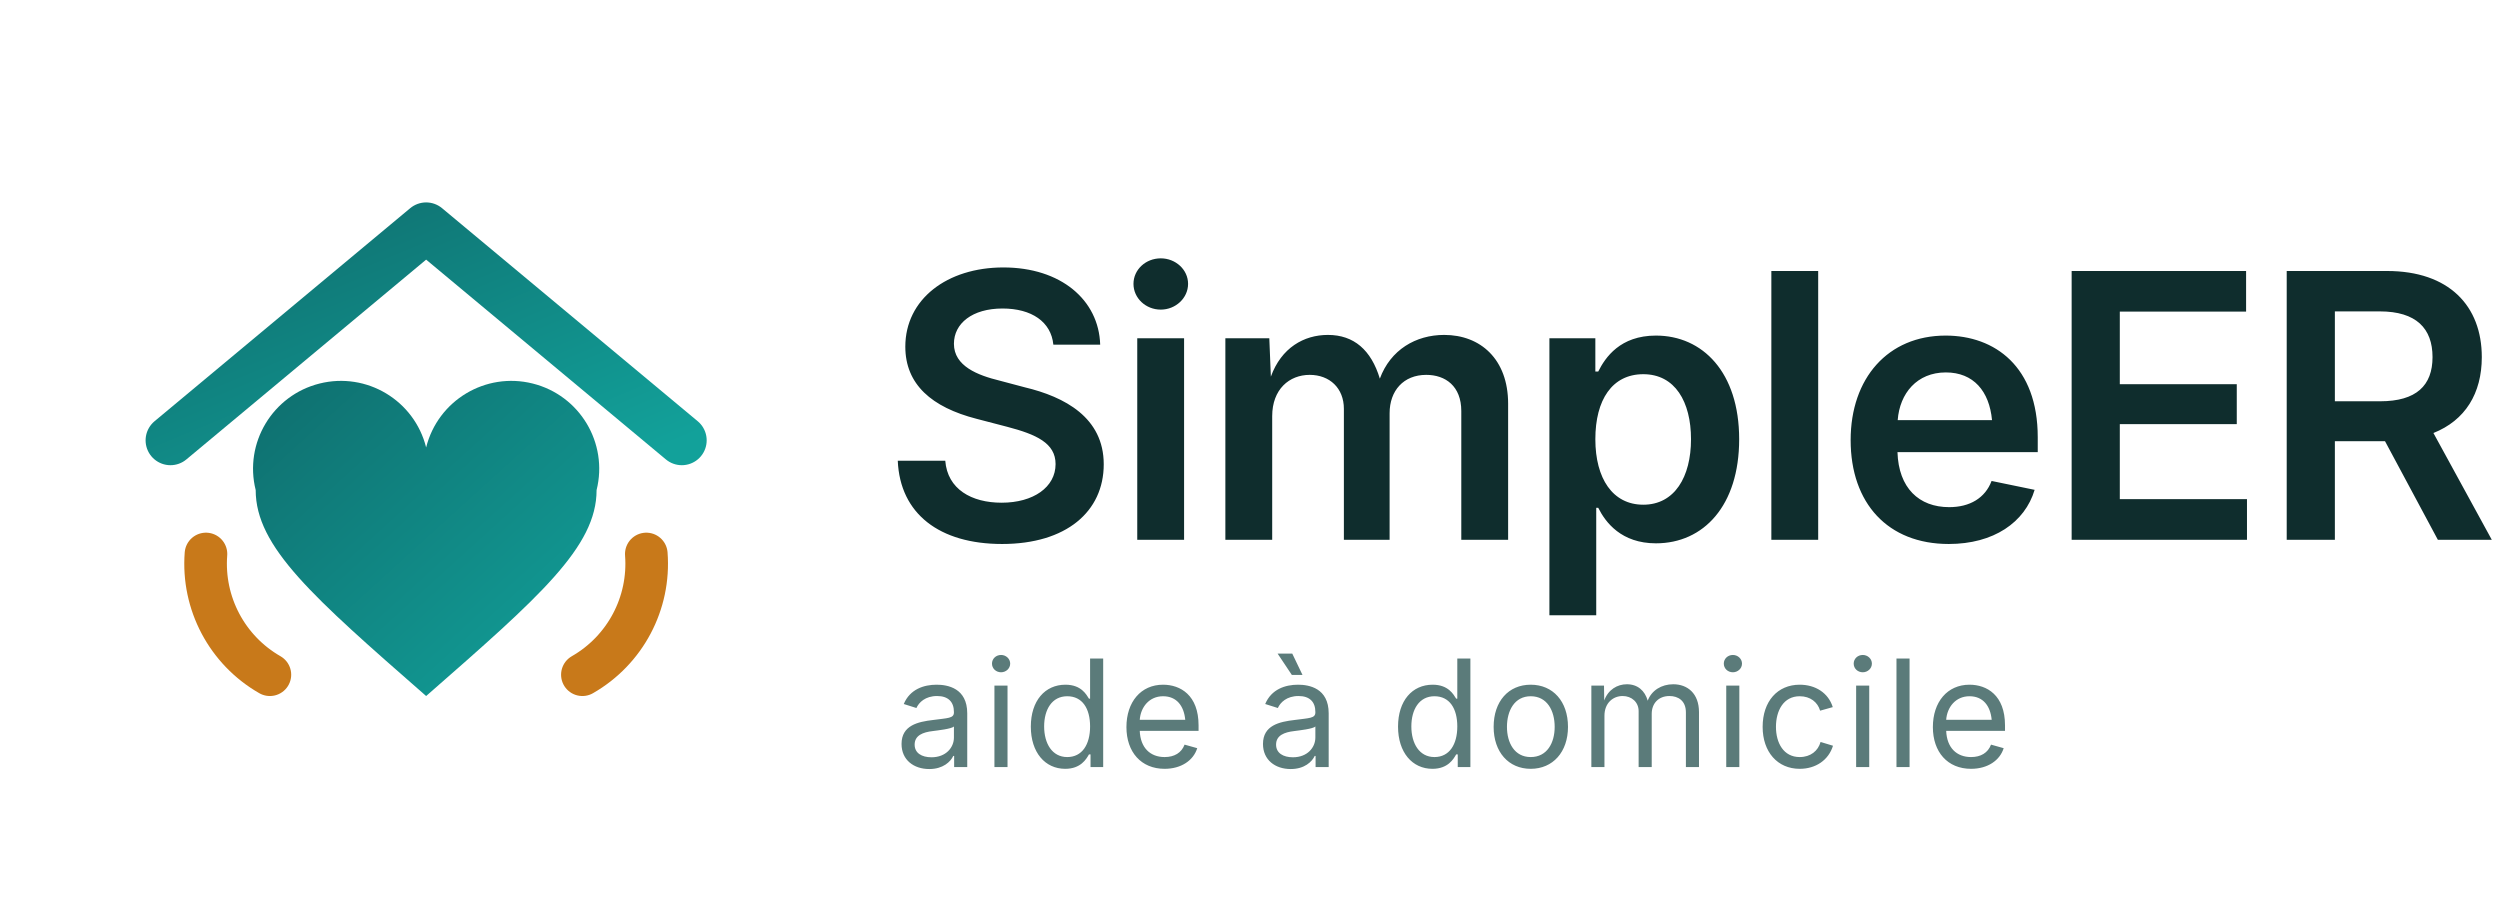
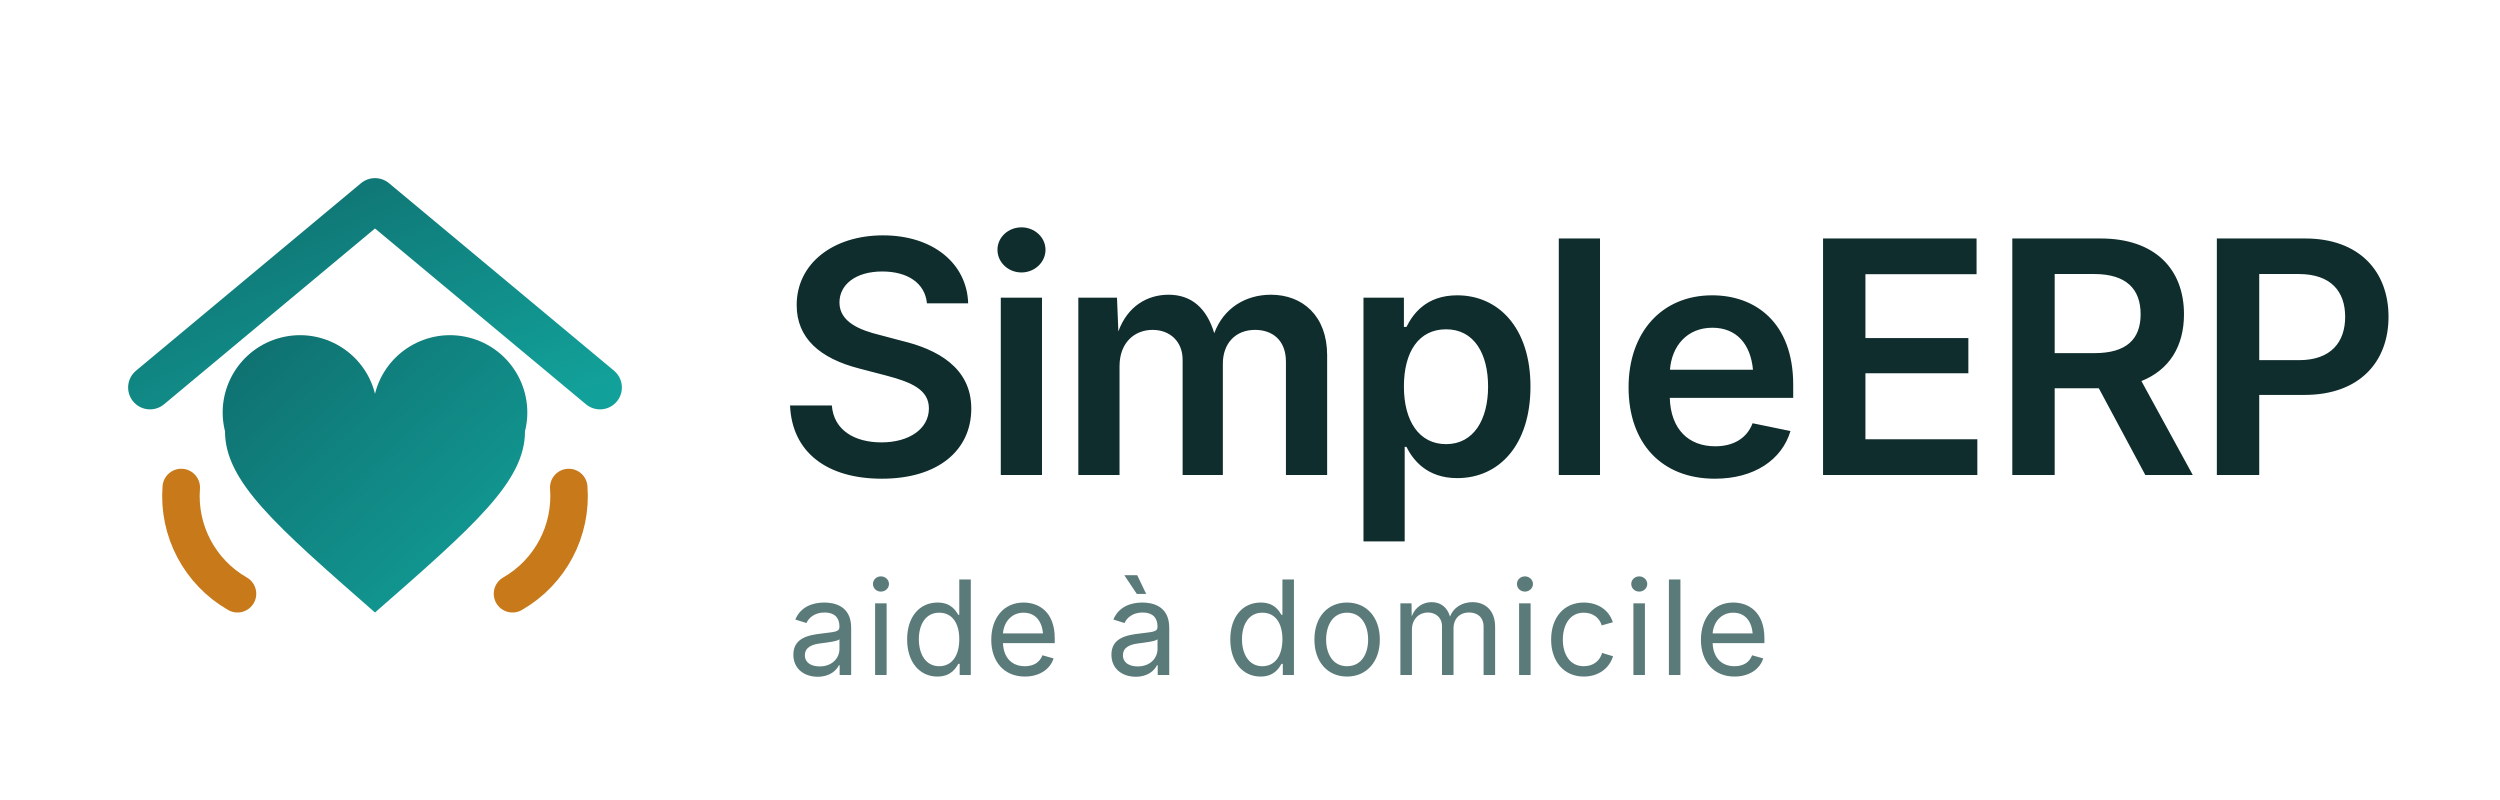
- <svg xmlns="http://www.w3.org/2000/svg" viewBox="0 0 176 64" role="img" aria-label="SimpleERP — aide à domicile">
+ <svg xmlns="http://www.w3.org/2000/svg" viewBox="0 0 200 64" role="img" aria-label="SimpleERP — aide à domicile">
  <defs>
    <linearGradient id="simpleErpLight" x1="0" y1="0" x2="1" y2="1">
      <stop offset="0%" stop-color="#0F6E6E" />
      <stop offset="100%" stop-color="#12A19A" />
    </linearGradient>
  </defs>
  <g transform="translate(6, 9)">
    <path d="M6 22 L24 7 L42 22" fill="none" stroke="url(#simpleErpLight)" stroke-width="3.5" stroke-linecap="round" stroke-linejoin="round" />
    <path d="M24 40 C16 33 12 29.5 12 25.5 A5.5 5.5 0 0 1 24 22.5 A5.5 5.5 0 0 1 36 25.5 C36 29.5 32 33 24 40 Z" fill="url(#simpleErpLight)" />
    <path d="M8.5 30 A9 9 0 0 0 13 38.5" fill="none" stroke="#C8791A" stroke-width="3" stroke-linecap="round" />
    <path d="M39.5 30 A9 9 0 0 1 35 38.5" fill="none" stroke="#C8791A" stroke-width="3" stroke-linecap="round" />
  </g>
-   <text x="62" y="38" font-family="Inter, -apple-system, 'Segoe UI', Roboto, sans-serif" font-size="26" font-weight="600" letter-spacing="-0.6" fill="#0F2D2D">SimpleERP</text>
+   <text x="62" y="38" textLength="130" lengthAdjust="spacingAndGlyphs" font-family="Inter, -apple-system, 'Segoe UI', Roboto, sans-serif" font-size="26" font-weight="600" letter-spacing="-0.6" fill="#0F2D2D">SimpleERP</text>
  <text x="63" y="54" font-family="Inter, -apple-system, 'Segoe UI', Roboto, sans-serif" font-size="10.5" font-weight="400" letter-spacing="0.3" fill="#5B7B7A">aide à domicile</text>
</svg>
